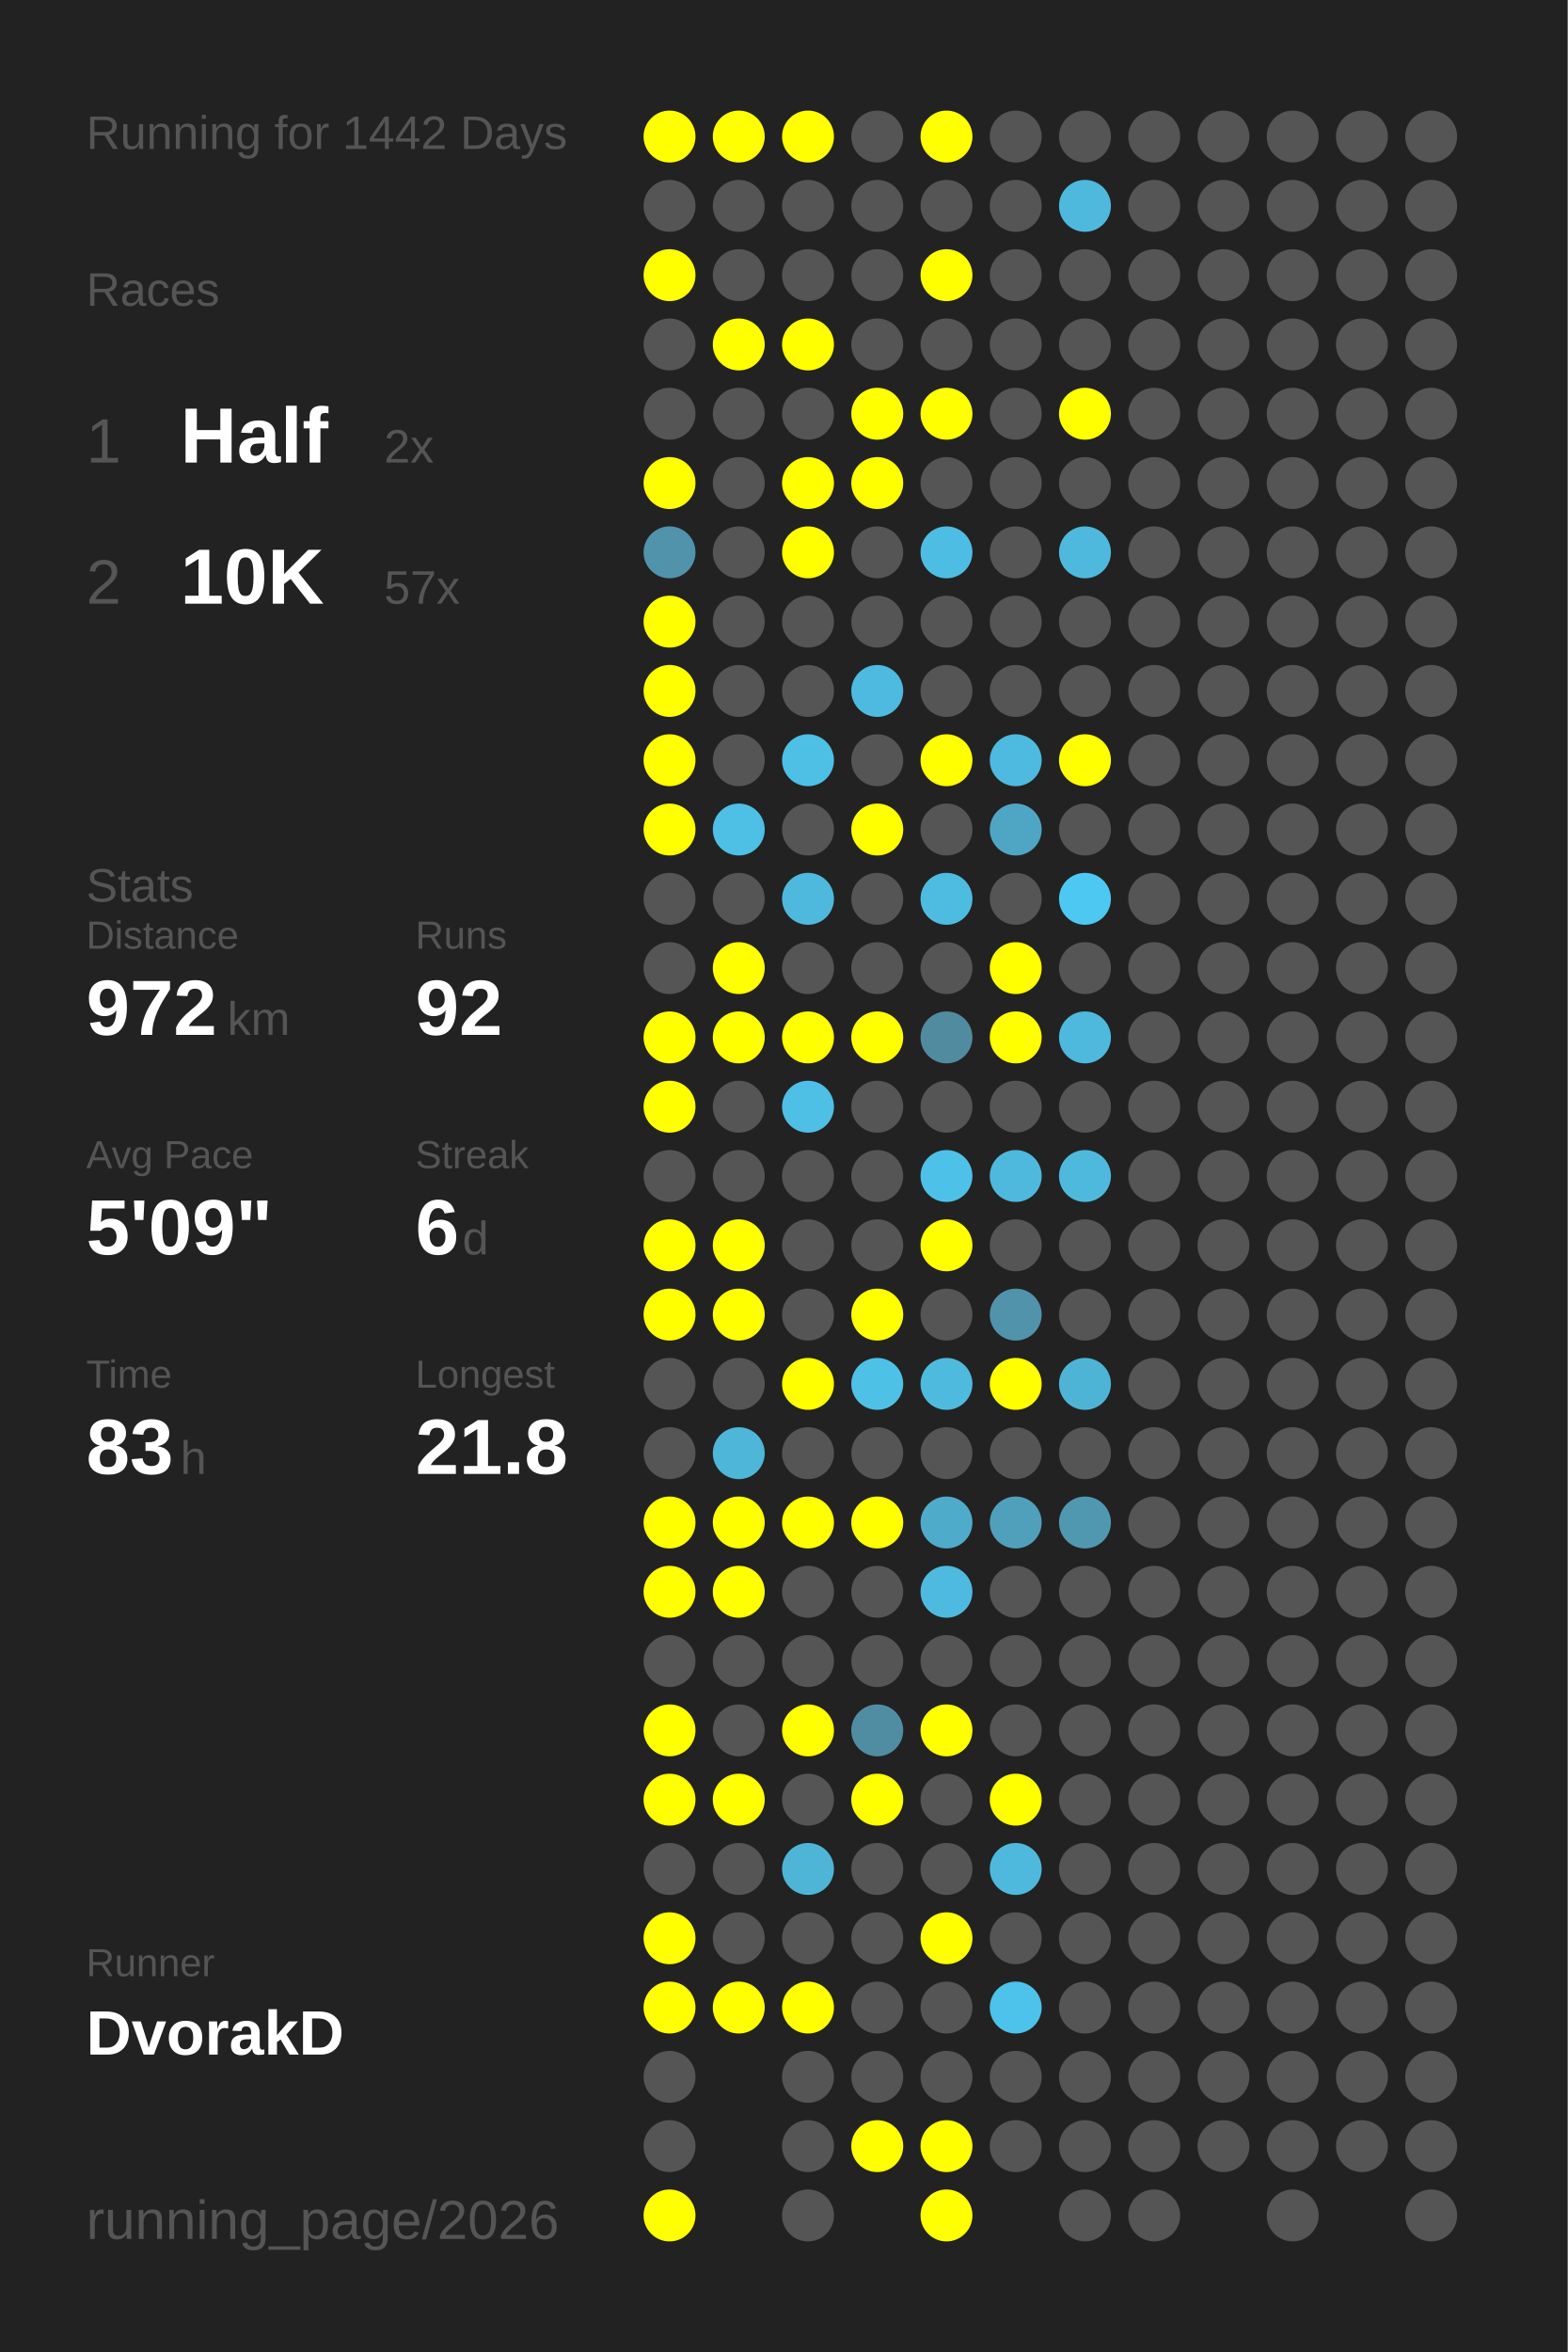
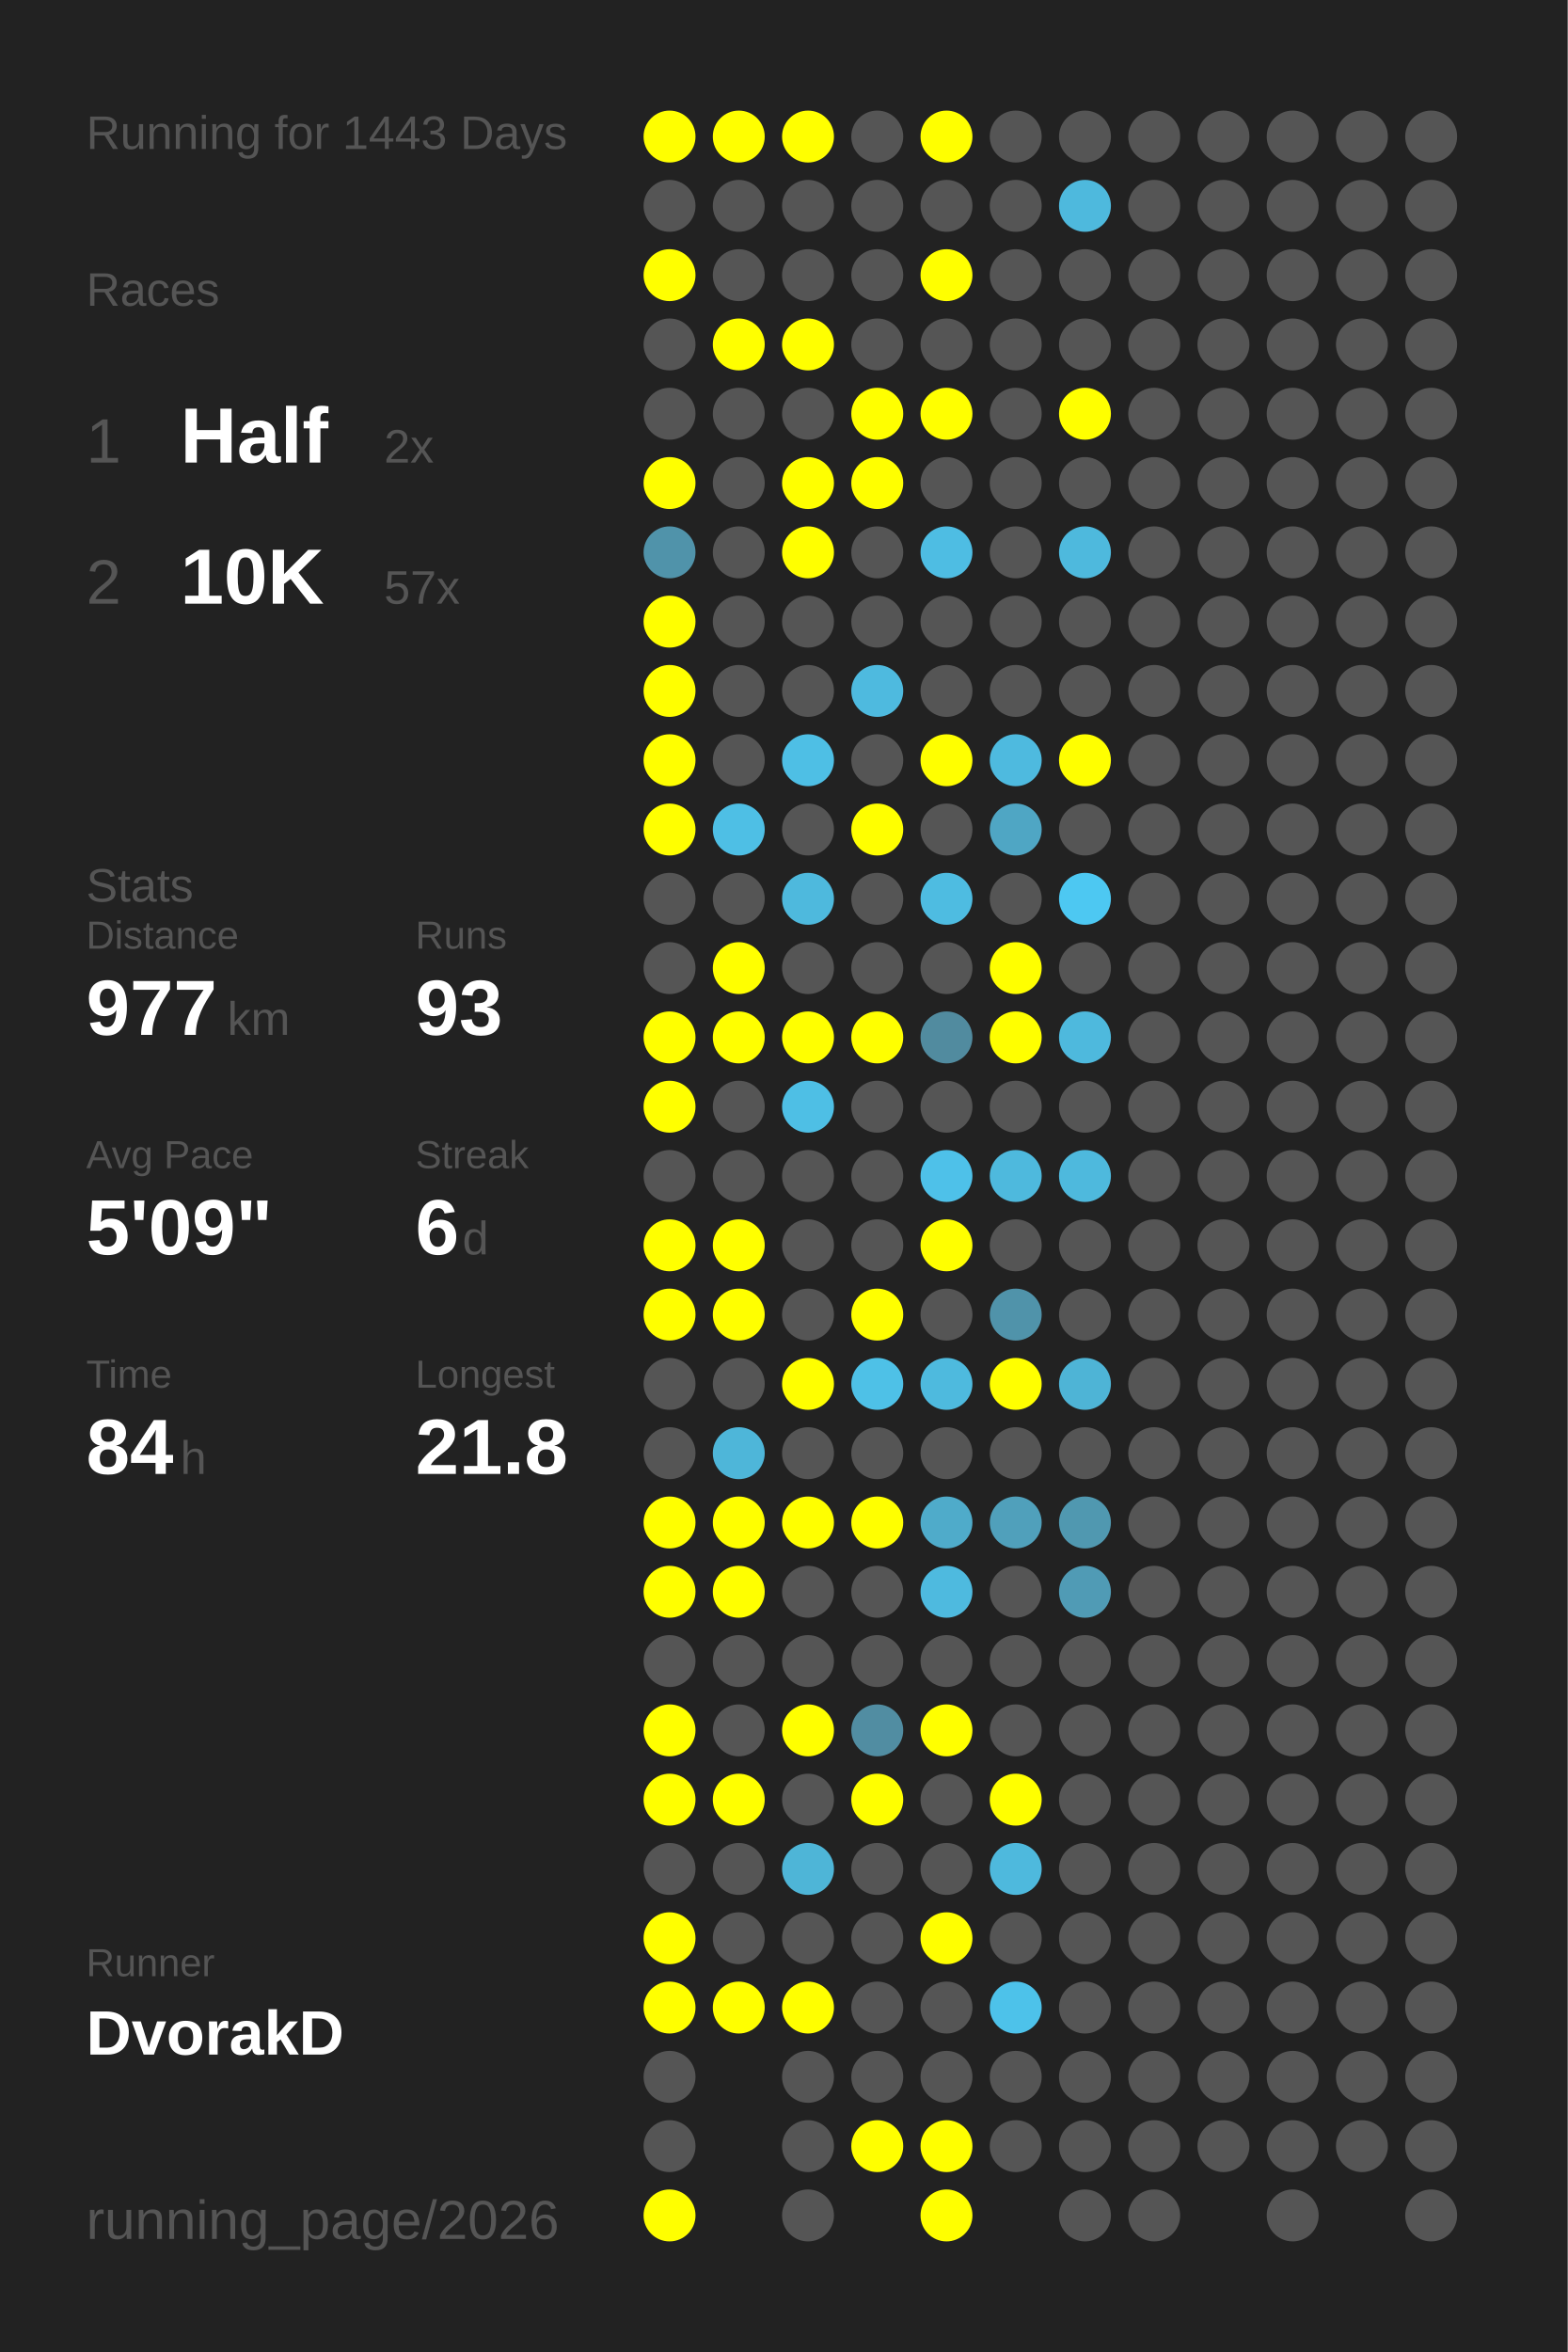
<svg xmlns="http://www.w3.org/2000/svg" baseProfile="full" height="300mm" version="1.1" viewBox="0,0,200,300" width="200mm">
  <defs />
  <rect fill="#222222" height="300" width="200" x="0" y="0" />
-   <text fill="#555555" style="font-size:6px; font-family:Arial;" x="11" y="19">Running for 1442 Days</text>
+   <text fill="#555555" style="font-size:6px; font-family:Arial;" x="11" y="19">Running for 1443 Days</text>
  <text fill="#555555" style="font-size:6px; font-family:Arial;" x="11" y="39">Races</text>
  <text fill="#555555" style="font-size:8px; font-family:Arial;" x="11" y="59">1</text>
  <text fill="#FFFFFF" style="font-size:10px; font-family:Arial; font-weight:bold;" x="23" y="59">Half</text>
  <text fill="#555555" style="font-size:6px; font-family:Arial;" x="49" y="59">2x</text>
  <text fill="#555555" style="font-size:8px; font-family:Arial;" x="11" y="77">2</text>
  <text fill="#FFFFFF" style="font-size:10px; font-family:Arial; font-weight:bold;" x="23" y="77">10K</text>
  <text fill="#555555" style="font-size:6px; font-family:Arial;" x="49" y="77">57x</text>
  <text fill="#555555" style="font-size:6px; font-family:Arial;" x="11" y="115">Stats</text>
  <text fill="#555555" style="font-size:5px; font-family:Arial;" x="11" y="121">Distance</text>
-   <text fill="#FFFFFF" style="font-size:10px; font-family:Arial; font-weight:bold;" x="11" y="132">972</text>
+   <text fill="#FFFFFF" style="font-size:10px; font-family:Arial; font-weight:bold;" x="11" y="132">977</text>
  <text fill="#555555" style="font-size:6px; font-family:Arial;" x="29" y="132">km</text>
  <text fill="#555555" style="font-size:5px; font-family:Arial;" x="53" y="121">Runs</text>
-   <text fill="#FFFFFF" style="font-size:10px; font-family:Arial; font-weight:bold;" x="53" y="132">92</text>
+   <text fill="#FFFFFF" style="font-size:10px; font-family:Arial; font-weight:bold;" x="53" y="132">93</text>
  <text fill="#555555" style="font-size:5px; font-family:Arial;" x="11" y="149">Avg Pace</text>
  <text fill="#FFFFFF" style="font-size:10px; font-family:Arial; font-weight:bold;" x="11" y="160">5'09"</text>
  <text fill="#555555" style="font-size:5px; font-family:Arial;" x="53" y="149">Streak</text>
  <text fill="#FFFFFF" style="font-size:10px; font-family:Arial; font-weight:bold;" x="53" y="160">6</text>
  <text fill="#555555" style="font-size:6px; font-family:Arial;" x="59" y="160">d</text>
  <text fill="#555555" style="font-size:5px; font-family:Arial;" x="11" y="177">Time</text>
-   <text fill="#FFFFFF" style="font-size:10px; font-family:Arial; font-weight:bold;" x="11" y="188">83</text>
+   <text fill="#FFFFFF" style="font-size:10px; font-family:Arial; font-weight:bold;" x="11" y="188">84</text>
  <text fill="#555555" style="font-size:6px; font-family:Arial;" x="23" y="188">h</text>
  <text fill="#555555" style="font-size:5px; font-family:Arial;" x="53" y="177">Longest</text>
  <text fill="#FFFFFF" style="font-size:10px; font-family:Arial; font-weight:bold;" x="53" y="188">21.8</text>
  <text fill="#555555" style="font-size:5px; font-family:Arial;" x="11" y="252.065">Runner</text>
  <text fill="#FFFFFF" style="font-size:8px; font-family:Arial; font-weight:bold;" x="11" y="262.065">DvorakD</text>
  <text fill="#555555" style="font-size:7px; font-family:Arial;" x="11" y="285.581">running_page/2026</text>
  <circle cx="85.417" cy="17.419" fill="#FFFF00" r="3.312" />
  <circle cx="85.417" cy="26.258" fill="#555555" r="3.312" />
  <circle cx="85.417" cy="35.097" fill="#FFFF00" r="3.312" />
  <circle cx="85.417" cy="43.935" fill="#555555" r="3.312" />
  <circle cx="85.417" cy="52.774" fill="#555555" r="3.312" />
  <circle cx="85.417" cy="61.613" fill="#FFFF00" r="3.312" />
  <circle cx="85.417" cy="70.452" fill="#5093aa" r="3.312" />
  <circle cx="85.417" cy="79.29" fill="#FFFF00" r="3.312" />
  <circle cx="85.417" cy="88.129" fill="#FFFF00" r="3.312" />
  <circle cx="85.417" cy="96.968" fill="#FFFF00" r="3.312" />
  <circle cx="85.417" cy="105.806" fill="#FFFF00" r="3.312" />
  <circle cx="85.417" cy="114.645" fill="#555555" r="3.312" />
  <circle cx="85.417" cy="123.484" fill="#555555" r="3.312" />
  <circle cx="85.417" cy="132.323" fill="#FFFF00" r="3.312" />
  <circle cx="85.417" cy="141.161" fill="#FFFF00" r="3.312" />
  <circle cx="85.417" cy="150" fill="#555555" r="3.312" />
  <circle cx="85.417" cy="158.839" fill="#FFFF00" r="3.312" />
  <circle cx="85.417" cy="167.677" fill="#FFFF00" r="3.312" />
  <circle cx="85.417" cy="176.516" fill="#555555" r="3.312" />
  <circle cx="85.417" cy="185.355" fill="#555555" r="3.312" />
  <circle cx="85.417" cy="194.194" fill="#FFFF00" r="3.312" />
  <circle cx="85.417" cy="203.032" fill="#FFFF00" r="3.312" />
  <circle cx="85.417" cy="211.871" fill="#555555" r="3.312" />
  <circle cx="85.417" cy="220.71" fill="#FFFF00" r="3.312" />
  <circle cx="85.417" cy="229.548" fill="#FFFF00" r="3.312" />
  <circle cx="85.417" cy="238.387" fill="#555555" r="3.312" />
  <circle cx="85.417" cy="247.226" fill="#FFFF00" r="3.312" />
  <circle cx="85.417" cy="256.065" fill="#FFFF00" r="3.312" />
  <circle cx="85.417" cy="264.903" fill="#555555" r="3.312" />
  <circle cx="85.417" cy="273.742" fill="#555555" r="3.312" />
  <circle cx="85.417" cy="282.581" fill="#FFFF00" r="3.312" />
  <circle cx="94.25" cy="17.419" fill="#FFFF00" r="3.312" />
  <circle cx="94.25" cy="26.258" fill="#555555" r="3.312" />
  <circle cx="94.25" cy="35.097" fill="#555555" r="3.312" />
  <circle cx="94.25" cy="43.935" fill="#FFFF00" r="3.312" />
  <circle cx="94.25" cy="52.774" fill="#555555" r="3.312" />
  <circle cx="94.25" cy="61.613" fill="#555555" r="3.312" />
  <circle cx="94.25" cy="70.452" fill="#555555" r="3.312" />
  <circle cx="94.25" cy="79.29" fill="#555555" r="3.312" />
  <circle cx="94.25" cy="88.129" fill="#555555" r="3.312" />
  <circle cx="94.25" cy="96.968" fill="#555555" r="3.312" />
  <circle cx="94.25" cy="105.806" fill="#4ebfe5" r="3.312" />
  <circle cx="94.25" cy="114.645" fill="#555555" r="3.312" />
  <circle cx="94.25" cy="123.484" fill="#FFFF00" r="3.312" />
  <circle cx="94.25" cy="132.323" fill="#FFFF00" r="3.312" />
  <circle cx="94.25" cy="141.161" fill="#555555" r="3.312" />
  <circle cx="94.25" cy="150" fill="#555555" r="3.312" />
  <circle cx="94.25" cy="158.839" fill="#FFFF00" r="3.312" />
  <circle cx="94.25" cy="167.677" fill="#FFFF00" r="3.312" />
  <circle cx="94.25" cy="176.516" fill="#555555" r="3.312" />
  <circle cx="94.25" cy="185.355" fill="#4eb6d9" r="3.312" />
  <circle cx="94.25" cy="194.194" fill="#FFFF00" r="3.312" />
  <circle cx="94.25" cy="203.032" fill="#FFFF00" r="3.312" />
  <circle cx="94.25" cy="211.871" fill="#555555" r="3.312" />
  <circle cx="94.25" cy="220.71" fill="#555555" r="3.312" />
  <circle cx="94.25" cy="229.548" fill="#FFFF00" r="3.312" />
  <circle cx="94.25" cy="238.387" fill="#555555" r="3.312" />
  <circle cx="94.25" cy="247.226" fill="#555555" r="3.312" />
  <circle cx="94.25" cy="256.065" fill="#FFFF00" r="3.312" />
  <circle cx="103.083" cy="17.419" fill="#FFFF00" r="3.312" />
  <circle cx="103.083" cy="26.258" fill="#555555" r="3.312" />
  <circle cx="103.083" cy="35.097" fill="#555555" r="3.312" />
  <circle cx="103.083" cy="43.935" fill="#FFFF00" r="3.312" />
  <circle cx="103.083" cy="52.774" fill="#555555" r="3.312" />
  <circle cx="103.083" cy="61.613" fill="#FFFF00" r="3.312" />
  <circle cx="103.083" cy="70.452" fill="#FFFF00" r="3.312" />
  <circle cx="103.083" cy="79.29" fill="#555555" r="3.312" />
  <circle cx="103.083" cy="88.129" fill="#555555" r="3.312" />
  <circle cx="103.083" cy="96.968" fill="#4ebfe5" r="3.312" />
  <circle cx="103.083" cy="105.806" fill="#555555" r="3.312" />
  <circle cx="103.083" cy="114.645" fill="#4eb9dd" r="3.312" />
  <circle cx="103.083" cy="123.484" fill="#555555" r="3.312" />
  <circle cx="103.083" cy="132.323" fill="#FFFF00" r="3.312" />
  <circle cx="103.083" cy="141.161" fill="#4ebfe5" r="3.312" />
  <circle cx="103.083" cy="150" fill="#555555" r="3.312" />
  <circle cx="103.083" cy="158.839" fill="#555555" r="3.312" />
  <circle cx="103.083" cy="167.677" fill="#555555" r="3.312" />
  <circle cx="103.083" cy="176.516" fill="#FFFF00" r="3.312" />
  <circle cx="103.083" cy="185.355" fill="#555555" r="3.312" />
  <circle cx="103.083" cy="194.194" fill="#FFFF00" r="3.312" />
  <circle cx="103.083" cy="203.032" fill="#555555" r="3.312" />
  <circle cx="103.083" cy="211.871" fill="#555555" r="3.312" />
  <circle cx="103.083" cy="220.71" fill="#FFFF00" r="3.312" />
  <circle cx="103.083" cy="229.548" fill="#555555" r="3.312" />
  <circle cx="103.083" cy="238.387" fill="#4eb5d7" r="3.312" />
  <circle cx="103.083" cy="247.226" fill="#555555" r="3.312" />
  <circle cx="103.083" cy="256.065" fill="#FFFF00" r="3.312" />
  <circle cx="103.083" cy="264.903" fill="#555555" r="3.312" />
  <circle cx="103.083" cy="273.742" fill="#555555" r="3.312" />
  <circle cx="103.083" cy="282.581" fill="#555555" r="3.312" />
  <circle cx="111.917" cy="17.419" fill="#555555" r="3.312" />
  <circle cx="111.917" cy="26.258" fill="#555555" r="3.312" />
  <circle cx="111.917" cy="35.097" fill="#555555" r="3.312" />
  <circle cx="111.917" cy="43.935" fill="#555555" r="3.312" />
  <circle cx="111.917" cy="52.774" fill="#FFFF00" r="3.312" />
  <circle cx="111.917" cy="61.613" fill="#FFFF00" r="3.312" />
  <circle cx="111.917" cy="70.452" fill="#555555" r="3.312" />
  <circle cx="111.917" cy="79.29" fill="#555555" r="3.312" />
  <circle cx="111.917" cy="88.129" fill="#4ebadf" r="3.312" />
  <circle cx="111.917" cy="96.968" fill="#555555" r="3.312" />
  <circle cx="111.917" cy="105.806" fill="#FFFF00" r="3.312" />
  <circle cx="111.917" cy="114.645" fill="#555555" r="3.312" />
  <circle cx="111.917" cy="123.484" fill="#555555" r="3.312" />
  <circle cx="111.917" cy="132.323" fill="#FFFF00" r="3.312" />
  <circle cx="111.917" cy="141.161" fill="#555555" r="3.312" />
  <circle cx="111.917" cy="150" fill="#555555" r="3.312" />
  <circle cx="111.917" cy="158.839" fill="#555555" r="3.312" />
  <circle cx="111.917" cy="167.677" fill="#FFFF00" r="3.312" />
  <circle cx="111.917" cy="176.516" fill="#4ec1e7" r="3.312" />
  <circle cx="111.917" cy="185.355" fill="#555555" r="3.312" />
  <circle cx="111.917" cy="194.194" fill="#FFFF00" r="3.312" />
  <circle cx="111.917" cy="203.032" fill="#555555" r="3.312" />
  <circle cx="111.917" cy="211.871" fill="#555555" r="3.312" />
  <circle cx="111.917" cy="220.71" fill="#518da2" r="3.312" />
  <circle cx="111.917" cy="229.548" fill="#FFFF00" r="3.312" />
  <circle cx="111.917" cy="238.387" fill="#555555" r="3.312" />
  <circle cx="111.917" cy="247.226" fill="#555555" r="3.312" />
  <circle cx="111.917" cy="256.065" fill="#555555" r="3.312" />
  <circle cx="111.917" cy="264.903" fill="#555555" r="3.312" />
  <circle cx="111.917" cy="273.742" fill="#FFFF00" r="3.312" />
  <circle cx="120.75" cy="17.419" fill="#FFFF00" r="3.312" />
  <circle cx="120.75" cy="26.258" fill="#555555" r="3.312" />
  <circle cx="120.75" cy="35.097" fill="#FFFF00" r="3.312" />
  <circle cx="120.75" cy="43.935" fill="#555555" r="3.312" />
  <circle cx="120.75" cy="52.774" fill="#FFFF00" r="3.312" />
  <circle cx="120.75" cy="61.613" fill="#555555" r="3.312" />
  <circle cx="120.75" cy="70.452" fill="#4ebde3" r="3.312" />
  <circle cx="120.75" cy="79.29" fill="#555555" r="3.312" />
  <circle cx="120.75" cy="88.129" fill="#555555" r="3.312" />
  <circle cx="120.75" cy="96.968" fill="#FFFF00" r="3.312" />
  <circle cx="120.75" cy="105.806" fill="#555555" r="3.312" />
  <circle cx="120.75" cy="114.645" fill="#4ebce1" r="3.312" />
  <circle cx="120.75" cy="123.484" fill="#555555" r="3.312" />
  <circle cx="120.75" cy="132.323" fill="#518b9f" r="3.312" />
  <circle cx="120.75" cy="141.161" fill="#555555" r="3.312" />
  <circle cx="120.75" cy="150" fill="#4ec1e9" r="3.312" />
  <circle cx="120.75" cy="158.839" fill="#FFFF00" r="3.312" />
  <circle cx="120.75" cy="167.677" fill="#555555" r="3.312" />
  <circle cx="120.75" cy="176.516" fill="#4ebade" r="3.312" />
  <circle cx="120.75" cy="185.355" fill="#555555" r="3.312" />
  <circle cx="120.75" cy="194.194" fill="#4fabca" r="3.312" />
  <circle cx="120.75" cy="203.032" fill="#4ebadf" r="3.312" />
  <circle cx="120.75" cy="211.871" fill="#555555" r="3.312" />
  <circle cx="120.75" cy="220.71" fill="#FFFF00" r="3.312" />
  <circle cx="120.75" cy="229.548" fill="#555555" r="3.312" />
  <circle cx="120.75" cy="238.387" fill="#555555" r="3.312" />
  <circle cx="120.75" cy="247.226" fill="#FFFF00" r="3.312" />
  <circle cx="120.75" cy="256.065" fill="#555555" r="3.312" />
  <circle cx="120.75" cy="264.903" fill="#555555" r="3.312" />
  <circle cx="120.75" cy="273.742" fill="#FFFF00" r="3.312" />
  <circle cx="120.75" cy="282.581" fill="#FFFF00" r="3.312" />
  <circle cx="129.583" cy="17.419" fill="#555555" r="3.312" />
  <circle cx="129.583" cy="26.258" fill="#555555" r="3.312" />
  <circle cx="129.583" cy="35.097" fill="#555555" r="3.312" />
  <circle cx="129.583" cy="43.935" fill="#555555" r="3.312" />
  <circle cx="129.583" cy="52.774" fill="#555555" r="3.312" />
  <circle cx="129.583" cy="61.613" fill="#555555" r="3.312" />
  <circle cx="129.583" cy="70.452" fill="#555555" r="3.312" />
  <circle cx="129.583" cy="79.29" fill="#555555" r="3.312" />
  <circle cx="129.583" cy="88.129" fill="#555555" r="3.312" />
  <circle cx="129.583" cy="96.968" fill="#4ebadf" r="3.312" />
  <circle cx="129.583" cy="105.806" fill="#4fa6c4" r="3.312" />
  <circle cx="129.583" cy="114.645" fill="#555555" r="3.312" />
  <circle cx="129.583" cy="123.484" fill="#FFFF00" r="3.312" />
  <circle cx="129.583" cy="132.323" fill="#FFFF00" r="3.312" />
  <circle cx="129.583" cy="141.161" fill="#555555" r="3.312" />
  <circle cx="129.583" cy="150" fill="#4eb9dd" r="3.312" />
  <circle cx="129.583" cy="158.839" fill="#555555" r="3.312" />
  <circle cx="129.583" cy="167.677" fill="#5093aa" r="3.312" />
  <circle cx="129.583" cy="176.516" fill="#FFFF00" r="3.312" />
  <circle cx="129.583" cy="185.355" fill="#555555" r="3.312" />
  <circle cx="129.583" cy="194.194" fill="#50a0bb" r="3.312" />
  <circle cx="129.583" cy="203.032" fill="#555555" r="3.312" />
  <circle cx="129.583" cy="211.871" fill="#555555" r="3.312" />
  <circle cx="129.583" cy="220.71" fill="#555555" r="3.312" />
  <circle cx="129.583" cy="229.548" fill="#FFFF00" r="3.312" />
  <circle cx="129.583" cy="238.387" fill="#4eb9dd" r="3.312" />
  <circle cx="129.583" cy="247.226" fill="#555555" r="3.312" />
  <circle cx="129.583" cy="256.065" fill="#4dc2ea" r="3.312" />
  <circle cx="129.583" cy="264.903" fill="#555555" r="3.312" />
  <circle cx="129.583" cy="273.742" fill="#555555" r="3.312" />
  <circle cx="138.417" cy="17.419" fill="#555555" r="3.312" />
  <circle cx="138.417" cy="26.258" fill="#4eb9dd" r="3.312" />
  <circle cx="138.417" cy="35.097" fill="#555555" r="3.312" />
  <circle cx="138.417" cy="43.935" fill="#555555" r="3.312" />
  <circle cx="138.417" cy="52.774" fill="#FFFF00" r="3.312" />
  <circle cx="138.417" cy="61.613" fill="#555555" r="3.312" />
  <circle cx="138.417" cy="70.452" fill="#4eb9dd" r="3.312" />
  <circle cx="138.417" cy="79.29" fill="#555555" r="3.312" />
  <circle cx="138.417" cy="88.129" fill="#555555" r="3.312" />
  <circle cx="138.417" cy="96.968" fill="#FFFF00" r="3.312" />
  <circle cx="138.417" cy="105.806" fill="#555555" r="3.312" />
  <circle cx="138.417" cy="114.645" fill="#4dc8f2" r="3.312" />
  <circle cx="138.417" cy="123.484" fill="#555555" r="3.312" />
  <circle cx="138.417" cy="132.323" fill="#4eb9dd" r="3.312" />
  <circle cx="138.417" cy="141.161" fill="#555555" r="3.312" />
  <circle cx="138.417" cy="150" fill="#4eb9dd" r="3.312" />
  <circle cx="138.417" cy="158.839" fill="#555555" r="3.312" />
  <circle cx="138.417" cy="167.677" fill="#555555" r="3.312" />
  <circle cx="138.417" cy="176.516" fill="#4eb4d6" r="3.312" />
  <circle cx="138.417" cy="185.355" fill="#555555" r="3.312" />
  <circle cx="138.417" cy="194.194" fill="#5098b0" r="3.312" />
-   <circle cx="138.417" cy="203.032" fill="#555555" r="3.312" />
+   <circle cx="138.417" cy="203.032" fill="#509bb5" r="3.312" />
  <circle cx="138.417" cy="211.871" fill="#555555" r="3.312" />
  <circle cx="138.417" cy="220.71" fill="#555555" r="3.312" />
  <circle cx="138.417" cy="229.548" fill="#555555" r="3.312" />
  <circle cx="138.417" cy="238.387" fill="#555555" r="3.312" />
  <circle cx="138.417" cy="247.226" fill="#555555" r="3.312" />
  <circle cx="138.417" cy="256.065" fill="#555555" r="3.312" />
  <circle cx="138.417" cy="264.903" fill="#555555" r="3.312" />
  <circle cx="138.417" cy="273.742" fill="#555555" r="3.312" />
  <circle cx="138.417" cy="282.581" fill="#555555" r="3.312" />
  <circle cx="147.25" cy="17.419" fill="#555555" r="3.312" />
  <circle cx="147.25" cy="26.258" fill="#555555" r="3.312" />
  <circle cx="147.25" cy="35.097" fill="#555555" r="3.312" />
  <circle cx="147.25" cy="43.935" fill="#555555" r="3.312" />
  <circle cx="147.25" cy="52.774" fill="#555555" r="3.312" />
  <circle cx="147.25" cy="61.613" fill="#555555" r="3.312" />
  <circle cx="147.25" cy="70.452" fill="#555555" r="3.312" />
  <circle cx="147.25" cy="79.29" fill="#555555" r="3.312" />
  <circle cx="147.25" cy="88.129" fill="#555555" r="3.312" />
  <circle cx="147.25" cy="96.968" fill="#555555" r="3.312" />
  <circle cx="147.25" cy="105.806" fill="#555555" r="3.312" />
  <circle cx="147.25" cy="114.645" fill="#555555" r="3.312" />
  <circle cx="147.25" cy="123.484" fill="#555555" r="3.312" />
  <circle cx="147.25" cy="132.323" fill="#555555" r="3.312" />
  <circle cx="147.25" cy="141.161" fill="#555555" r="3.312" />
  <circle cx="147.25" cy="150" fill="#555555" r="3.312" />
  <circle cx="147.25" cy="158.839" fill="#555555" r="3.312" />
  <circle cx="147.25" cy="167.677" fill="#555555" r="3.312" />
  <circle cx="147.25" cy="176.516" fill="#555555" r="3.312" />
  <circle cx="147.25" cy="185.355" fill="#555555" r="3.312" />
  <circle cx="147.25" cy="194.194" fill="#555555" r="3.312" />
  <circle cx="147.25" cy="203.032" fill="#555555" r="3.312" />
  <circle cx="147.25" cy="211.871" fill="#555555" r="3.312" />
  <circle cx="147.25" cy="220.71" fill="#555555" r="3.312" />
  <circle cx="147.25" cy="229.548" fill="#555555" r="3.312" />
  <circle cx="147.25" cy="238.387" fill="#555555" r="3.312" />
  <circle cx="147.25" cy="247.226" fill="#555555" r="3.312" />
  <circle cx="147.25" cy="256.065" fill="#555555" r="3.312" />
  <circle cx="147.25" cy="264.903" fill="#555555" r="3.312" />
  <circle cx="147.25" cy="273.742" fill="#555555" r="3.312" />
  <circle cx="147.25" cy="282.581" fill="#555555" r="3.312" />
  <circle cx="156.083" cy="17.419" fill="#555555" r="3.312" />
  <circle cx="156.083" cy="26.258" fill="#555555" r="3.312" />
  <circle cx="156.083" cy="35.097" fill="#555555" r="3.312" />
  <circle cx="156.083" cy="43.935" fill="#555555" r="3.312" />
  <circle cx="156.083" cy="52.774" fill="#555555" r="3.312" />
  <circle cx="156.083" cy="61.613" fill="#555555" r="3.312" />
  <circle cx="156.083" cy="70.452" fill="#555555" r="3.312" />
  <circle cx="156.083" cy="79.29" fill="#555555" r="3.312" />
  <circle cx="156.083" cy="88.129" fill="#555555" r="3.312" />
  <circle cx="156.083" cy="96.968" fill="#555555" r="3.312" />
  <circle cx="156.083" cy="105.806" fill="#555555" r="3.312" />
  <circle cx="156.083" cy="114.645" fill="#555555" r="3.312" />
  <circle cx="156.083" cy="123.484" fill="#555555" r="3.312" />
  <circle cx="156.083" cy="132.323" fill="#555555" r="3.312" />
  <circle cx="156.083" cy="141.161" fill="#555555" r="3.312" />
  <circle cx="156.083" cy="150" fill="#555555" r="3.312" />
  <circle cx="156.083" cy="158.839" fill="#555555" r="3.312" />
  <circle cx="156.083" cy="167.677" fill="#555555" r="3.312" />
  <circle cx="156.083" cy="176.516" fill="#555555" r="3.312" />
  <circle cx="156.083" cy="185.355" fill="#555555" r="3.312" />
  <circle cx="156.083" cy="194.194" fill="#555555" r="3.312" />
  <circle cx="156.083" cy="203.032" fill="#555555" r="3.312" />
  <circle cx="156.083" cy="211.871" fill="#555555" r="3.312" />
  <circle cx="156.083" cy="220.71" fill="#555555" r="3.312" />
  <circle cx="156.083" cy="229.548" fill="#555555" r="3.312" />
  <circle cx="156.083" cy="238.387" fill="#555555" r="3.312" />
  <circle cx="156.083" cy="247.226" fill="#555555" r="3.312" />
  <circle cx="156.083" cy="256.065" fill="#555555" r="3.312" />
  <circle cx="156.083" cy="264.903" fill="#555555" r="3.312" />
  <circle cx="156.083" cy="273.742" fill="#555555" r="3.312" />
  <circle cx="164.917" cy="17.419" fill="#555555" r="3.312" />
  <circle cx="164.917" cy="26.258" fill="#555555" r="3.312" />
  <circle cx="164.917" cy="35.097" fill="#555555" r="3.312" />
  <circle cx="164.917" cy="43.935" fill="#555555" r="3.312" />
  <circle cx="164.917" cy="52.774" fill="#555555" r="3.312" />
  <circle cx="164.917" cy="61.613" fill="#555555" r="3.312" />
  <circle cx="164.917" cy="70.452" fill="#555555" r="3.312" />
  <circle cx="164.917" cy="79.29" fill="#555555" r="3.312" />
  <circle cx="164.917" cy="88.129" fill="#555555" r="3.312" />
  <circle cx="164.917" cy="96.968" fill="#555555" r="3.312" />
  <circle cx="164.917" cy="105.806" fill="#555555" r="3.312" />
  <circle cx="164.917" cy="114.645" fill="#555555" r="3.312" />
  <circle cx="164.917" cy="123.484" fill="#555555" r="3.312" />
  <circle cx="164.917" cy="132.323" fill="#555555" r="3.312" />
  <circle cx="164.917" cy="141.161" fill="#555555" r="3.312" />
  <circle cx="164.917" cy="150" fill="#555555" r="3.312" />
  <circle cx="164.917" cy="158.839" fill="#555555" r="3.312" />
  <circle cx="164.917" cy="167.677" fill="#555555" r="3.312" />
  <circle cx="164.917" cy="176.516" fill="#555555" r="3.312" />
  <circle cx="164.917" cy="185.355" fill="#555555" r="3.312" />
  <circle cx="164.917" cy="194.194" fill="#555555" r="3.312" />
  <circle cx="164.917" cy="203.032" fill="#555555" r="3.312" />
  <circle cx="164.917" cy="211.871" fill="#555555" r="3.312" />
  <circle cx="164.917" cy="220.71" fill="#555555" r="3.312" />
  <circle cx="164.917" cy="229.548" fill="#555555" r="3.312" />
  <circle cx="164.917" cy="238.387" fill="#555555" r="3.312" />
  <circle cx="164.917" cy="247.226" fill="#555555" r="3.312" />
  <circle cx="164.917" cy="256.065" fill="#555555" r="3.312" />
  <circle cx="164.917" cy="264.903" fill="#555555" r="3.312" />
  <circle cx="164.917" cy="273.742" fill="#555555" r="3.312" />
  <circle cx="164.917" cy="282.581" fill="#555555" r="3.312" />
  <circle cx="173.75" cy="17.419" fill="#555555" r="3.312" />
  <circle cx="173.75" cy="26.258" fill="#555555" r="3.312" />
  <circle cx="173.75" cy="35.097" fill="#555555" r="3.312" />
  <circle cx="173.75" cy="43.935" fill="#555555" r="3.312" />
  <circle cx="173.75" cy="52.774" fill="#555555" r="3.312" />
  <circle cx="173.75" cy="61.613" fill="#555555" r="3.312" />
  <circle cx="173.75" cy="70.452" fill="#555555" r="3.312" />
  <circle cx="173.75" cy="79.29" fill="#555555" r="3.312" />
  <circle cx="173.75" cy="88.129" fill="#555555" r="3.312" />
  <circle cx="173.75" cy="96.968" fill="#555555" r="3.312" />
  <circle cx="173.75" cy="105.806" fill="#555555" r="3.312" />
  <circle cx="173.75" cy="114.645" fill="#555555" r="3.312" />
  <circle cx="173.75" cy="123.484" fill="#555555" r="3.312" />
  <circle cx="173.75" cy="132.323" fill="#555555" r="3.312" />
  <circle cx="173.75" cy="141.161" fill="#555555" r="3.312" />
  <circle cx="173.75" cy="150" fill="#555555" r="3.312" />
  <circle cx="173.75" cy="158.839" fill="#555555" r="3.312" />
  <circle cx="173.75" cy="167.677" fill="#555555" r="3.312" />
  <circle cx="173.75" cy="176.516" fill="#555555" r="3.312" />
  <circle cx="173.75" cy="185.355" fill="#555555" r="3.312" />
  <circle cx="173.75" cy="194.194" fill="#555555" r="3.312" />
  <circle cx="173.75" cy="203.032" fill="#555555" r="3.312" />
  <circle cx="173.75" cy="211.871" fill="#555555" r="3.312" />
  <circle cx="173.75" cy="220.71" fill="#555555" r="3.312" />
  <circle cx="173.75" cy="229.548" fill="#555555" r="3.312" />
  <circle cx="173.75" cy="238.387" fill="#555555" r="3.312" />
  <circle cx="173.75" cy="247.226" fill="#555555" r="3.312" />
  <circle cx="173.75" cy="256.065" fill="#555555" r="3.312" />
  <circle cx="173.75" cy="264.903" fill="#555555" r="3.312" />
  <circle cx="173.75" cy="273.742" fill="#555555" r="3.312" />
  <circle cx="182.583" cy="17.419" fill="#555555" r="3.312" />
  <circle cx="182.583" cy="26.258" fill="#555555" r="3.312" />
  <circle cx="182.583" cy="35.097" fill="#555555" r="3.312" />
  <circle cx="182.583" cy="43.935" fill="#555555" r="3.312" />
  <circle cx="182.583" cy="52.774" fill="#555555" r="3.312" />
  <circle cx="182.583" cy="61.613" fill="#555555" r="3.312" />
  <circle cx="182.583" cy="70.452" fill="#555555" r="3.312" />
  <circle cx="182.583" cy="79.29" fill="#555555" r="3.312" />
  <circle cx="182.583" cy="88.129" fill="#555555" r="3.312" />
  <circle cx="182.583" cy="96.968" fill="#555555" r="3.312" />
  <circle cx="182.583" cy="105.806" fill="#555555" r="3.312" />
  <circle cx="182.583" cy="114.645" fill="#555555" r="3.312" />
  <circle cx="182.583" cy="123.484" fill="#555555" r="3.312" />
  <circle cx="182.583" cy="132.323" fill="#555555" r="3.312" />
  <circle cx="182.583" cy="141.161" fill="#555555" r="3.312" />
  <circle cx="182.583" cy="150" fill="#555555" r="3.312" />
  <circle cx="182.583" cy="158.839" fill="#555555" r="3.312" />
  <circle cx="182.583" cy="167.677" fill="#555555" r="3.312" />
  <circle cx="182.583" cy="176.516" fill="#555555" r="3.312" />
  <circle cx="182.583" cy="185.355" fill="#555555" r="3.312" />
  <circle cx="182.583" cy="194.194" fill="#555555" r="3.312" />
  <circle cx="182.583" cy="203.032" fill="#555555" r="3.312" />
  <circle cx="182.583" cy="211.871" fill="#555555" r="3.312" />
  <circle cx="182.583" cy="220.71" fill="#555555" r="3.312" />
  <circle cx="182.583" cy="229.548" fill="#555555" r="3.312" />
  <circle cx="182.583" cy="238.387" fill="#555555" r="3.312" />
  <circle cx="182.583" cy="247.226" fill="#555555" r="3.312" />
  <circle cx="182.583" cy="256.065" fill="#555555" r="3.312" />
  <circle cx="182.583" cy="264.903" fill="#555555" r="3.312" />
  <circle cx="182.583" cy="273.742" fill="#555555" r="3.312" />
  <circle cx="182.583" cy="282.581" fill="#555555" r="3.312" />
</svg>
